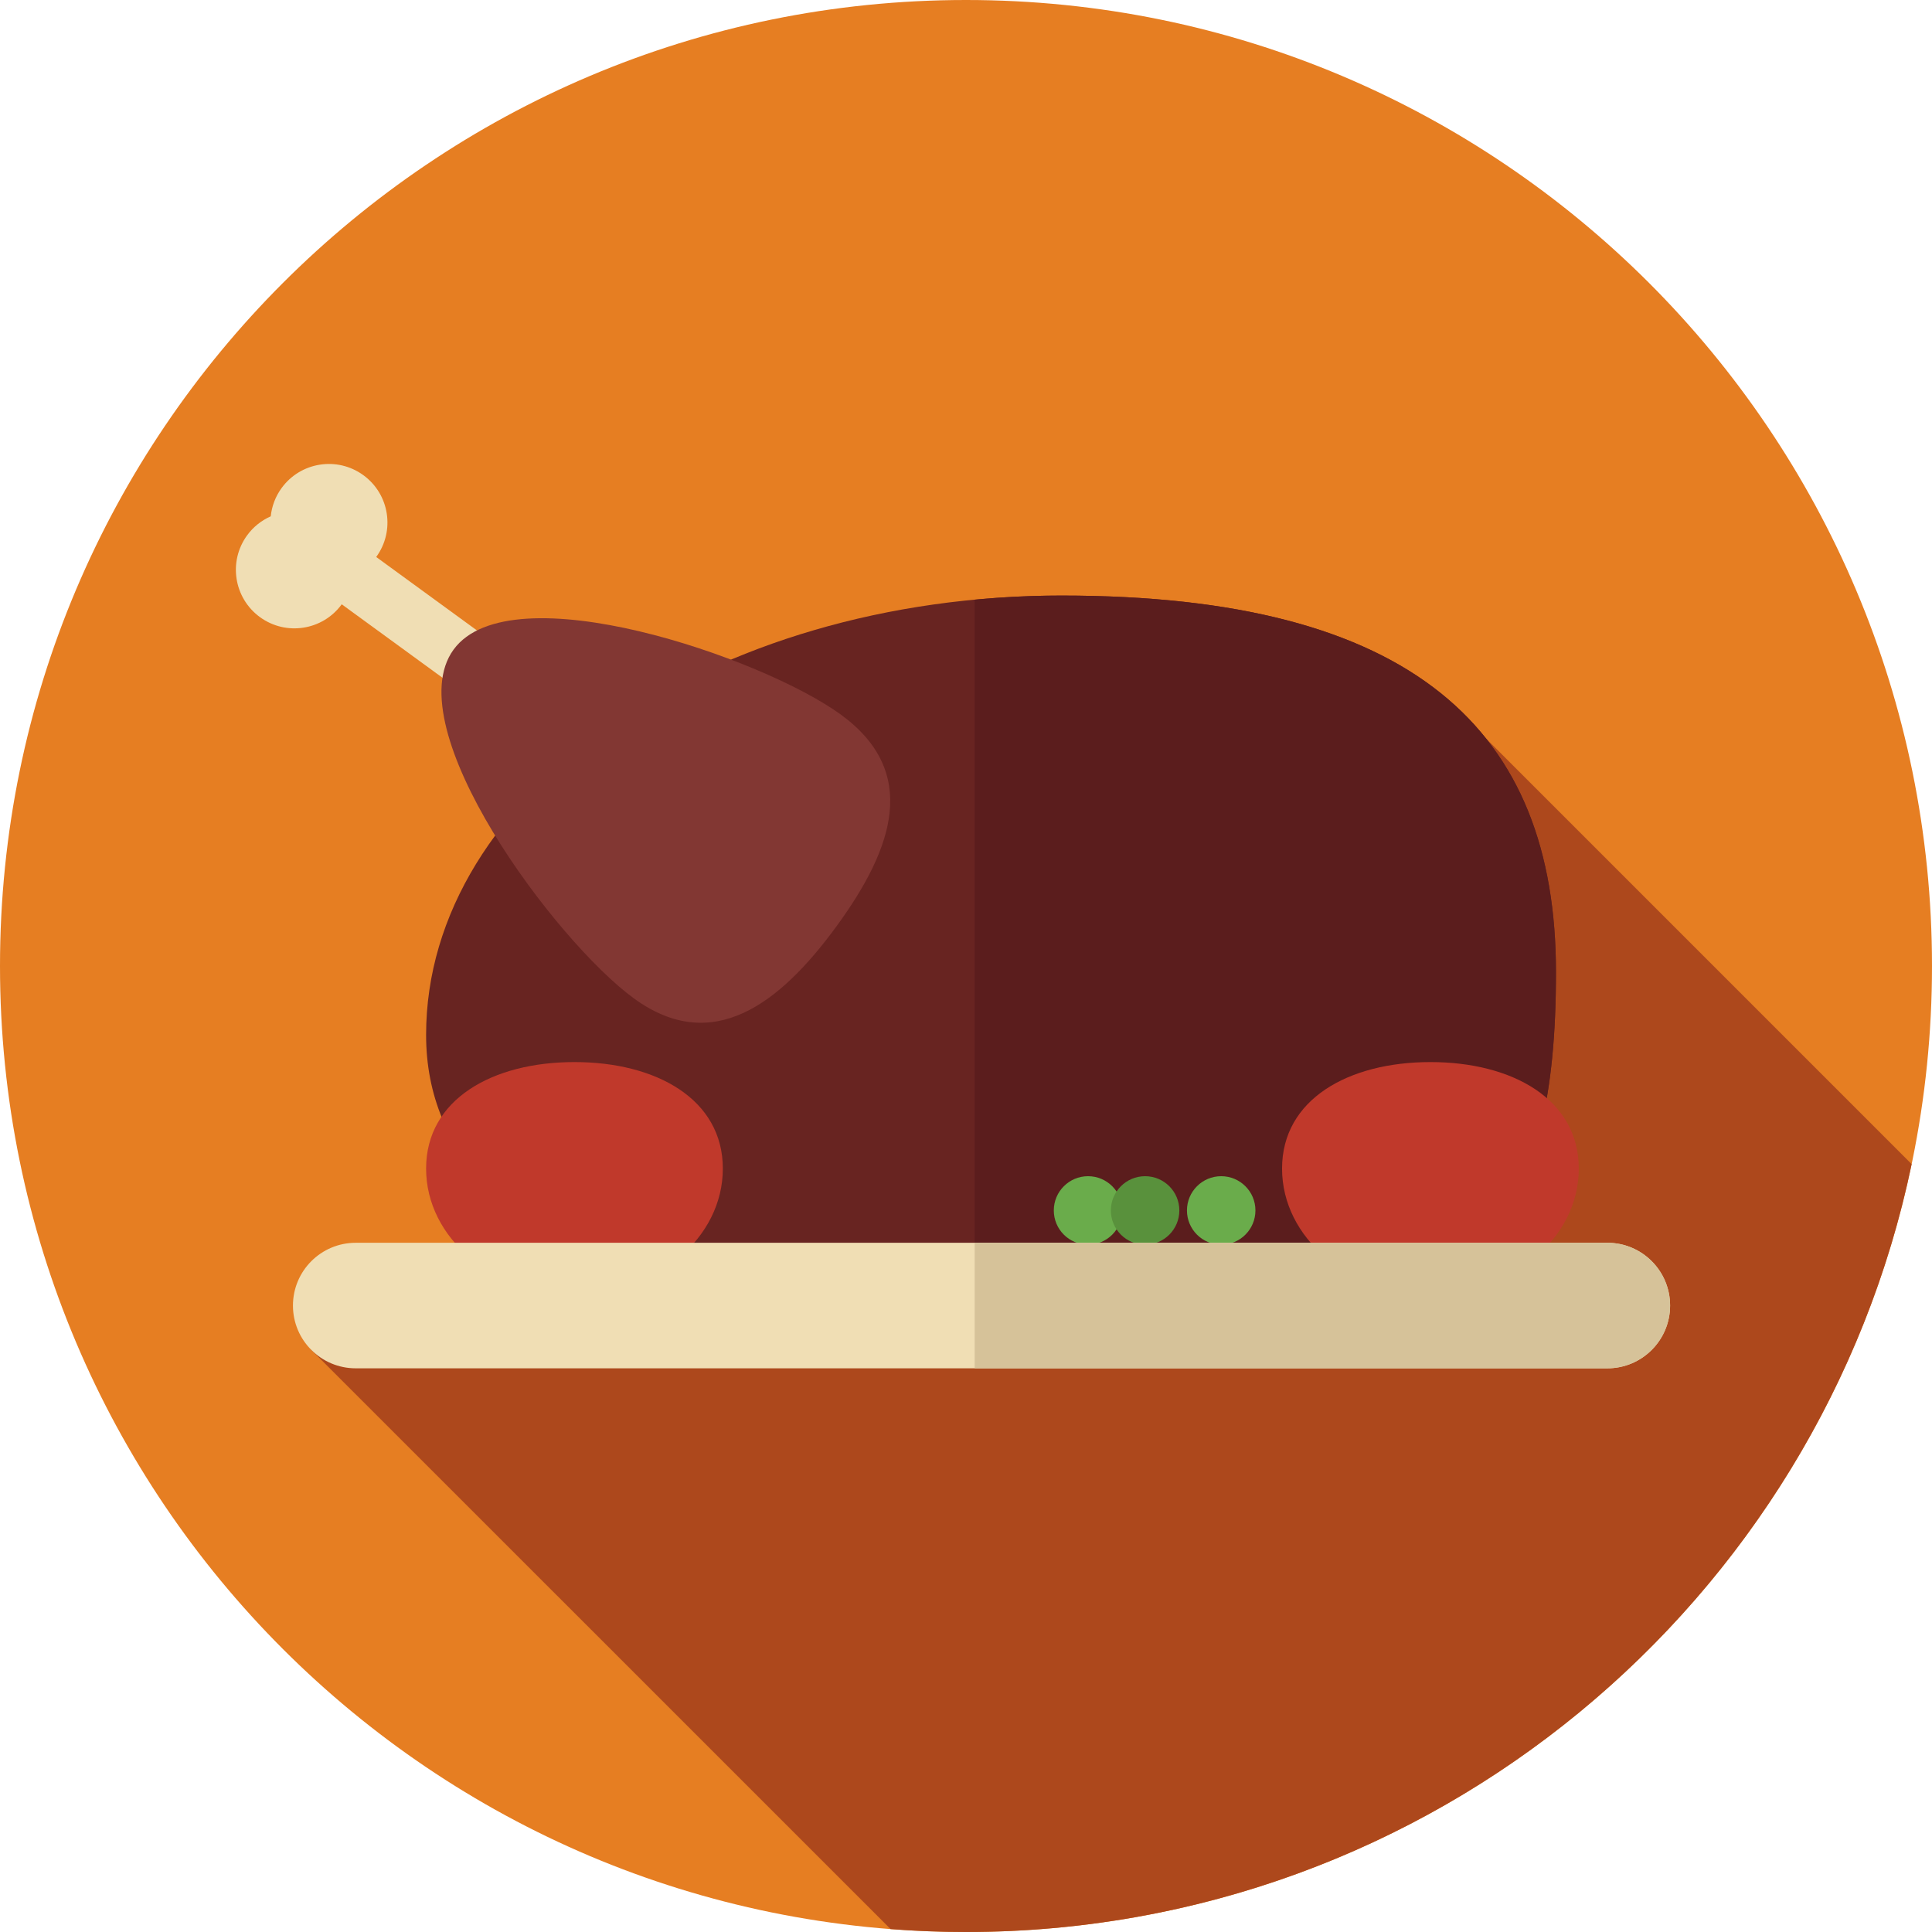
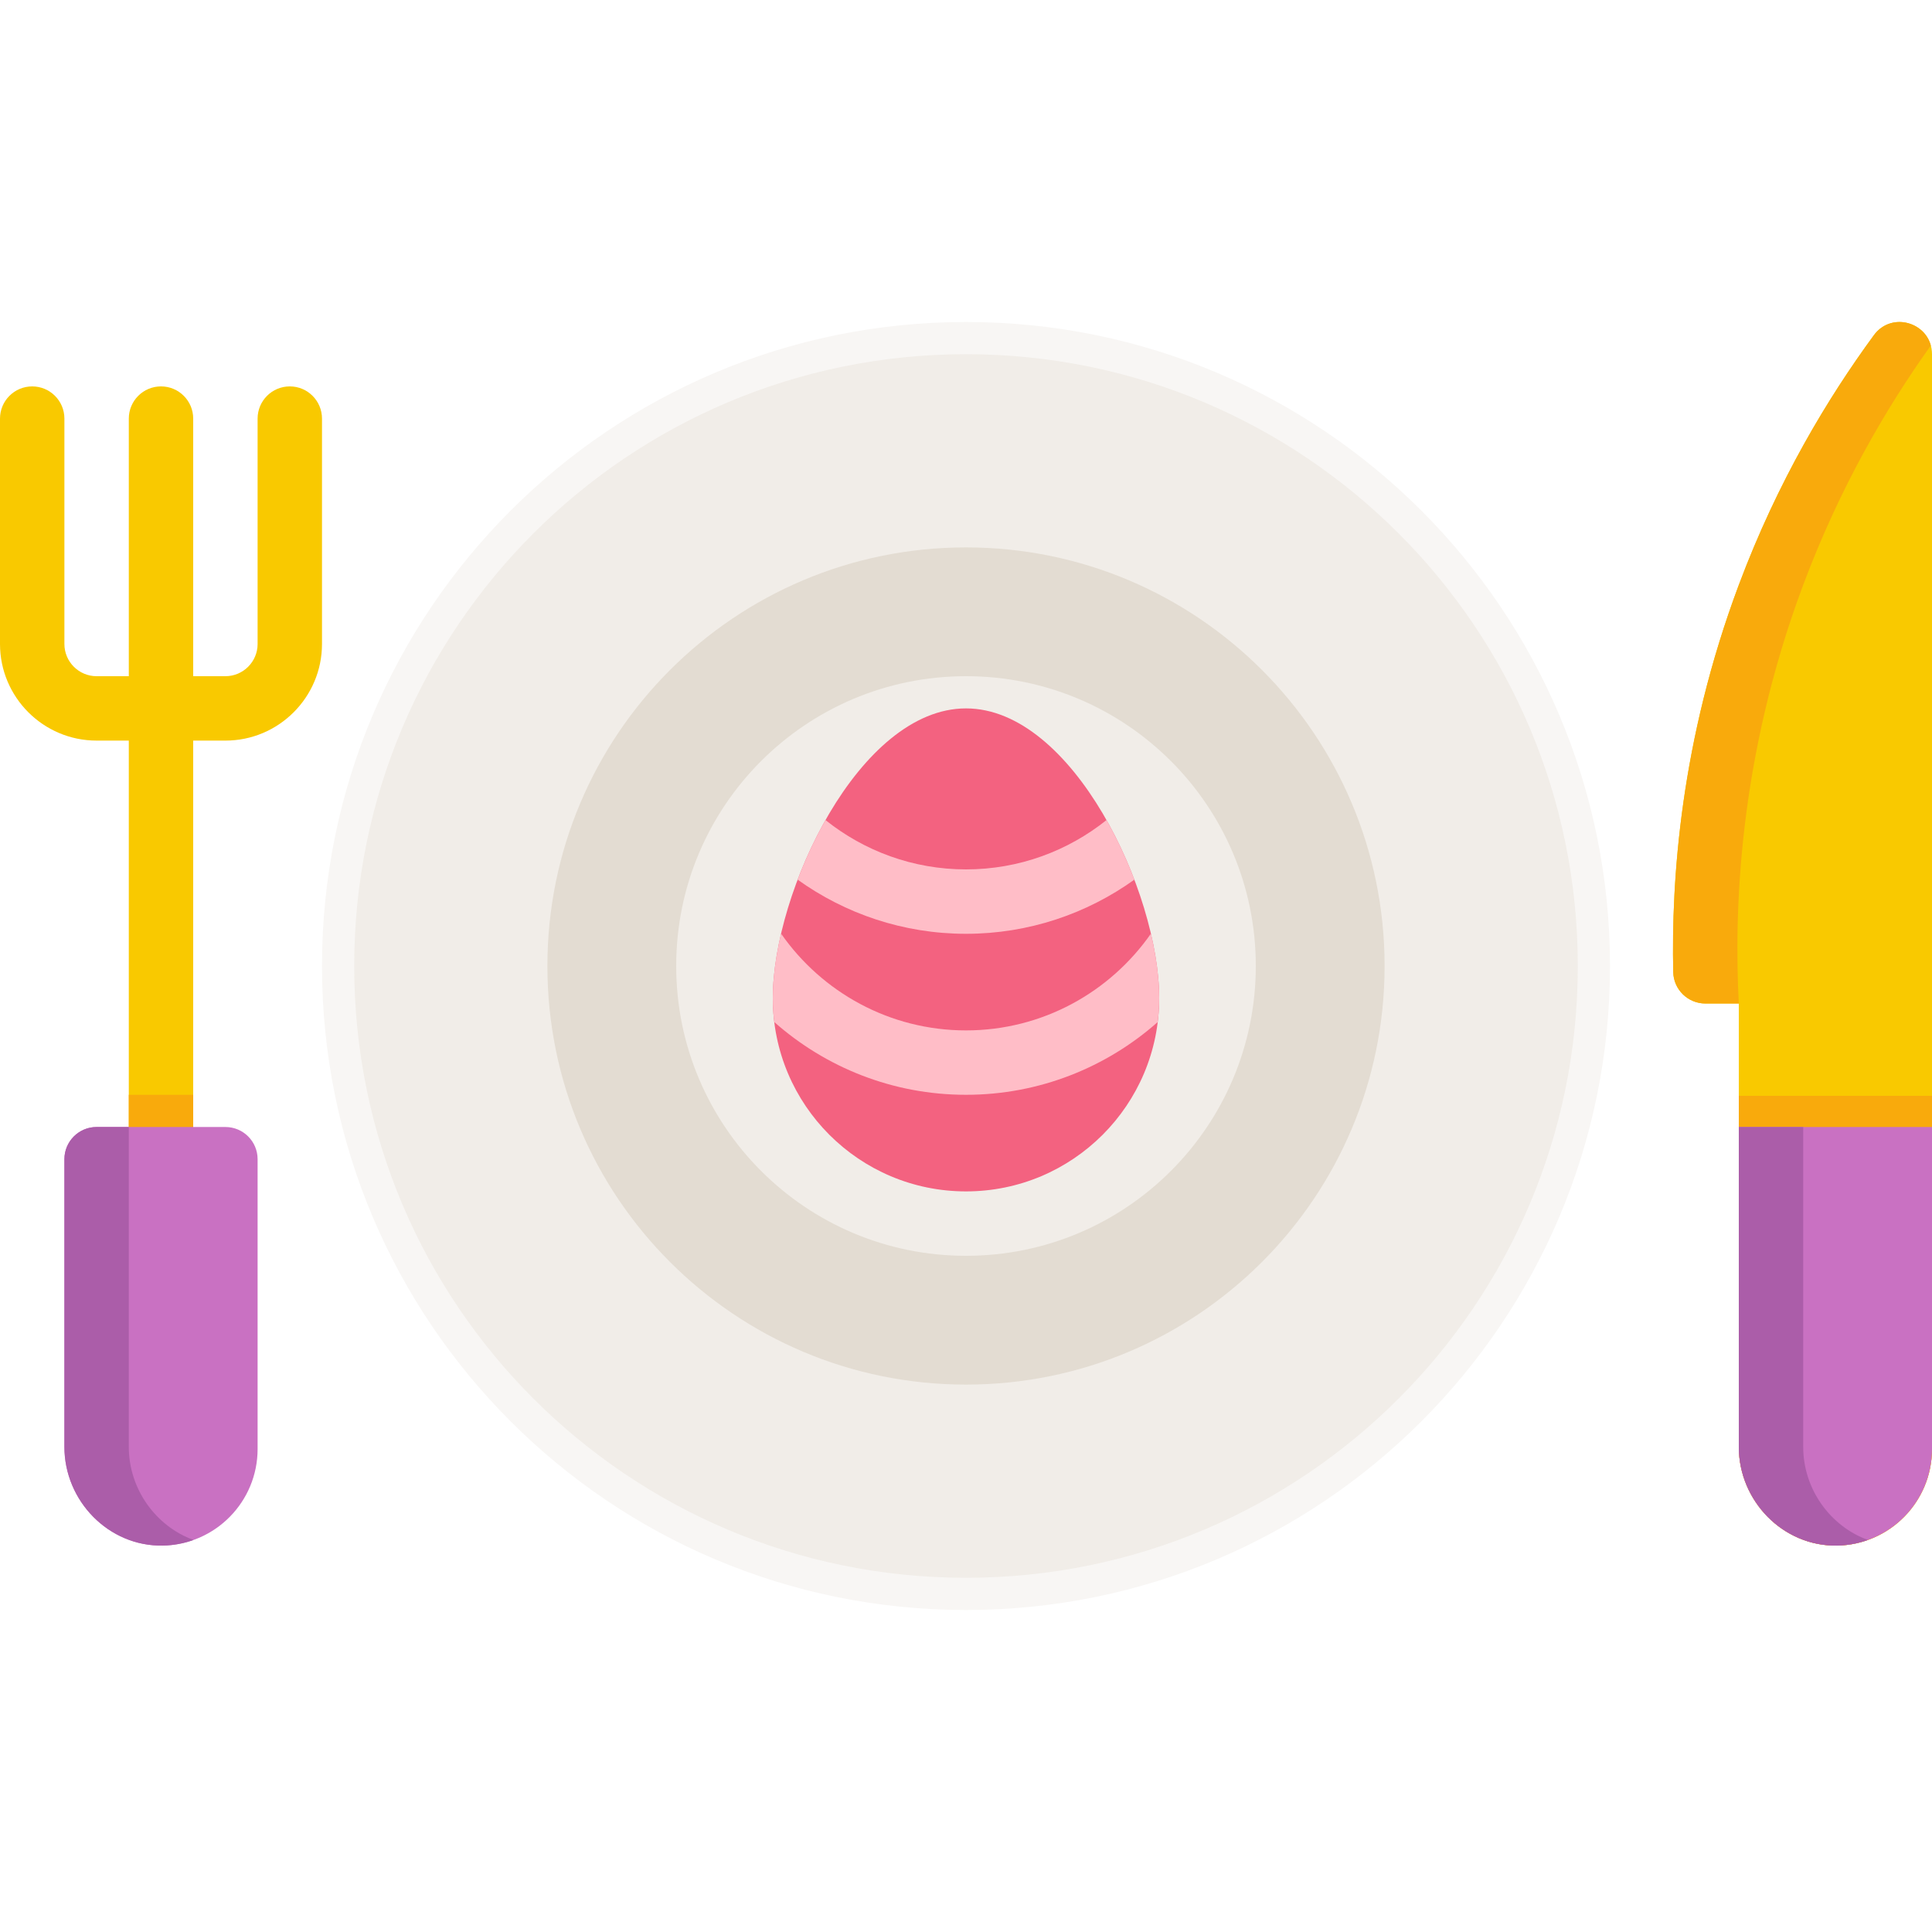
- <svg xmlns="http://www.w3.org/2000/svg" height="800px" width="800px" version="1.1" id="Layer_1" viewBox="0 0 297 297" xml:space="preserve">
+ <svg xmlns="http://www.w3.org/2000/svg" height="800px" width="800px" version="1.1" id="Layer_1" viewBox="0 0 512 512" xml:space="preserve">
+   <circle style="fill:#F8F6F4;" cx="256" cy="256" r="170.667" />
+   <circle style="fill:#F1EDE8;" cx="256" cy="256" r="162.133" />
+   <circle style="fill:#E3DCD2;" cx="256" cy="256" r="110.933" />
+   <circle style="fill:#F1EDE8;" cx="256" cy="256" r="76.8" />
+   <path style="fill:#F36280;" d="M204.8,264.533c0-28.277,22.923-76.8,51.2-76.8c28.277,0,51.2,48.523,51.2,76.8  s-22.923,51.2-51.2,51.2S204.8,292.811,204.8,264.533z" />
  <g>
-     <g>
-       <g>
-         <circle style="fill:#E67E22;" cx="148.5" cy="148.5" r="148.5" />
-       </g>
-     </g>
-     <path style="fill:#AD481C;" d="M225.204,110.291l-177.411,97.16l89.116,89.101c3.825,0.295,7.691,0.448,11.592,0.448   c71.575,0,131.318-50.64,145.368-118.044L225.204,110.291z" />
-     <g>
-       <path style="fill:#682421;" d="M65.503,159.1c0,37.305,54.598,48.247,108.557,48.247s65.134-20.592,65.134-57.897    s-22.031-57.897-75.99-57.897S65.503,121.795,65.503,159.1z" />
-     </g>
-     <g>
-       <path style="fill:#F0DEB4;" d="M52.533,92.896l21.814,15.902l5.301-7.272L57.834,85.624c2.928-4.016,2.046-9.645-1.97-12.573    c-4.016-2.927-9.645-2.045-12.573,1.971c-0.967,1.326-1.51,2.828-1.67,4.351c-1.4,0.618-2.665,1.595-3.631,2.921    c-2.928,4.016-2.046,9.645,1.97,12.573S49.605,96.913,52.533,92.896z" />
-     </g>
-     <g>
-       <path style="fill:#5B1D1D;" d="M163.204,91.554c-4.536,0-8.998,0.219-13.37,0.632v114.362c7.964,0.549,16.102,0.799,24.226,0.799    c53.959,0,65.134-20.592,65.134-57.897S217.163,91.554,163.204,91.554z" />
-     </g>
-     <g>
-       <path style="fill:#823733;" d="M129.258,109.85c12.048,8.782,8.166,20.434-0.618,32.483c-8.784,12.049-19.143,19.931-31.19,11.149    c-12.048-8.782-36.508-41.571-27.724-53.62S117.211,101.067,129.258,109.85z" />
-     </g>
-     <g>
-       <path style="fill:#C0392B;" d="M197.087,179.644c0-10.659,10.211-16.375,22.808-16.375c12.596,0,22.808,5.716,22.808,16.375    s-10.211,19.299-22.808,19.299S197.087,190.303,197.087,179.644z" />
-     </g>
-     <g>
-       <path style="fill:#C0392B;" d="M65.503,179.644c0-10.659,10.211-16.375,22.808-16.375s22.808,5.716,22.808,16.375    s-10.211,19.299-22.808,19.299S65.503,190.303,65.503,179.644z" />
-     </g>
-     <g>
-       <circle style="fill:#6AAC4B;" cx="187.73" cy="186.077" r="5.263" />
-     </g>
-     <g>
-       <circle style="fill:#6AAC4B;" cx="167.261" cy="186.077" r="5.263" />
-     </g>
-     <g>
-       <circle style="fill:#59913C;" cx="176.033" cy="186.077" r="5.263" />
-     </g>
-     <g>
-       <path style="fill:#F0DEB4;" d="M54.684,210.347h192.405c5.329,0,9.649-4.32,9.649-9.649l0,0c0-5.329-4.32-9.649-9.649-9.649    H54.684c-5.329,0-9.649,4.32-9.649,9.649l0,0C45.034,206.027,49.355,210.347,54.684,210.347z" />
-     </g>
-     <g>
-       <path style="fill:#D6C299;" d="M247.089,191.048h-97.255v19.299h97.255c5.329,0,9.65-4.32,9.65-9.649l0,0    C256.738,195.368,252.418,191.048,247.089,191.048z" />
-     </g>
+     <path style="fill:#FFBDC7;" d="M305.008,247.424c-10.803,15.485-28.737,25.643-49.008,25.643s-38.205-10.158-49.008-25.643   c-1.424,6.099-2.192,11.942-2.192,17.109c0,2.145,0.147,4.256,0.403,6.332c13.55,11.978,31.333,19.268,50.797,19.268   c19.464,0,37.247-7.291,50.797-19.268c0.256-2.077,0.403-4.187,0.403-6.332C307.2,259.366,306.432,253.523,305.008,247.424z" />
+     <path style="fill:#FFBDC7;" d="M218.763,217.323c-2.845,5.036-5.327,10.39-7.379,15.796c12.587,9.018,27.986,14.348,44.617,14.348   c16.63,0,32.03-5.33,44.617-14.349c-2.052-5.406-4.533-10.761-7.379-15.796C283.018,225.495,270.075,230.4,256,230.4   C241.925,230.4,228.982,225.495,218.763,217.323z" />
  </g>
+   <path style="fill:#F9C900;" d="M76.8,102.4c-4.713,0-8.533,3.821-8.533,8.533v59.733c0,4.705-3.828,8.533-8.533,8.533H51.2v-68.267  c0-4.713-3.821-8.533-8.533-8.533s-8.533,3.821-8.533,8.533V179.2H25.6c-4.705,0-8.533-3.828-8.533-8.533v-59.733  c0-4.713-3.821-8.533-8.533-8.533S0,106.221,0,110.933v59.733c0,14.115,11.485,25.6,25.6,25.6h8.533V307.2  c0,4.713,3.821,8.533,8.533,8.533s8.533-3.821,8.533-8.533V196.267h8.533c14.115,0,25.6-11.485,25.6-25.6v-59.733  C85.333,106.221,81.513,102.4,76.8,102.4z" />
+   <path style="fill:#F9AA0C;" d="M34.133,307.2c0,4.713,3.821,8.533,8.533,8.533s8.533-3.821,8.533-8.533v-17.067H34.133V307.2z" />
+   <path style="fill:#C971C2;" d="M17.067,307.2v76.224c0,14.352,11.745,26.444,26.095,26.172c13.91-0.265,25.105-11.622,25.105-25.596  v-76.8c0-4.713-3.821-8.533-8.533-8.533H25.6C20.887,298.667,17.067,302.487,17.067,307.2z" />
+   <path style="fill:#AB5DA9;" d="M34.133,383.423v-84.756H25.6c-4.713,0-8.533,3.821-8.533,8.533v76.223  c0,14.353,11.745,26.445,26.095,26.172c2.846-0.054,5.575-0.579,8.122-1.489C41.303,404.47,34.133,394.637,34.133,383.423z" />
+   <path style="fill:#F9C900;" d="M496.609,88.815c-12.176,16.598-25.489,38.636-35.809,66.197  c-15.467,41.306-17.908,78.187-17.374,102.617c0.101,4.628,3.902,8.316,8.531,8.316h8.843v117.478  c0,14.353,11.745,26.445,26.095,26.172C500.805,409.331,512,397.973,512,384V93.894C512,85.667,501.475,82.18,496.609,88.815z" />
+   <g>
+     <path style="fill:#F9AA0C;" d="M496.609,88.815c-12.176,16.598-25.489,38.636-35.809,66.197   c-15.467,41.306-17.908,78.187-17.374,102.617c0.101,4.628,3.902,8.316,8.531,8.316h8.843l0,0   c-1.243-23.876-0.274-64.624,17.067-110.933c9.763-26.074,22.202-47.195,33.825-63.453   C509.932,85.07,500.985,82.849,496.609,88.815z" />
+     <path style="fill:#F9AA0C;" d="M460.8,290.4v93.023c0,14.353,11.745,26.445,26.095,26.172C500.805,409.331,512,397.973,512,384   v-93.6H460.8z" />
+   </g>
+   <path style="fill:#C971C2;" d="M460.8,298.667v84.757c0,14.352,11.745,26.444,26.095,26.172C500.805,409.331,512,397.973,512,384  v-85.333H460.8z" />
+   <path style="fill:#AB5DA9;" d="M477.867,383.423v-84.756H460.8v84.756c0,14.353,11.745,26.445,26.095,26.172  c2.846-0.054,5.575-0.579,8.122-1.489C485.037,404.47,477.867,394.637,477.867,383.423z" />
</svg>
